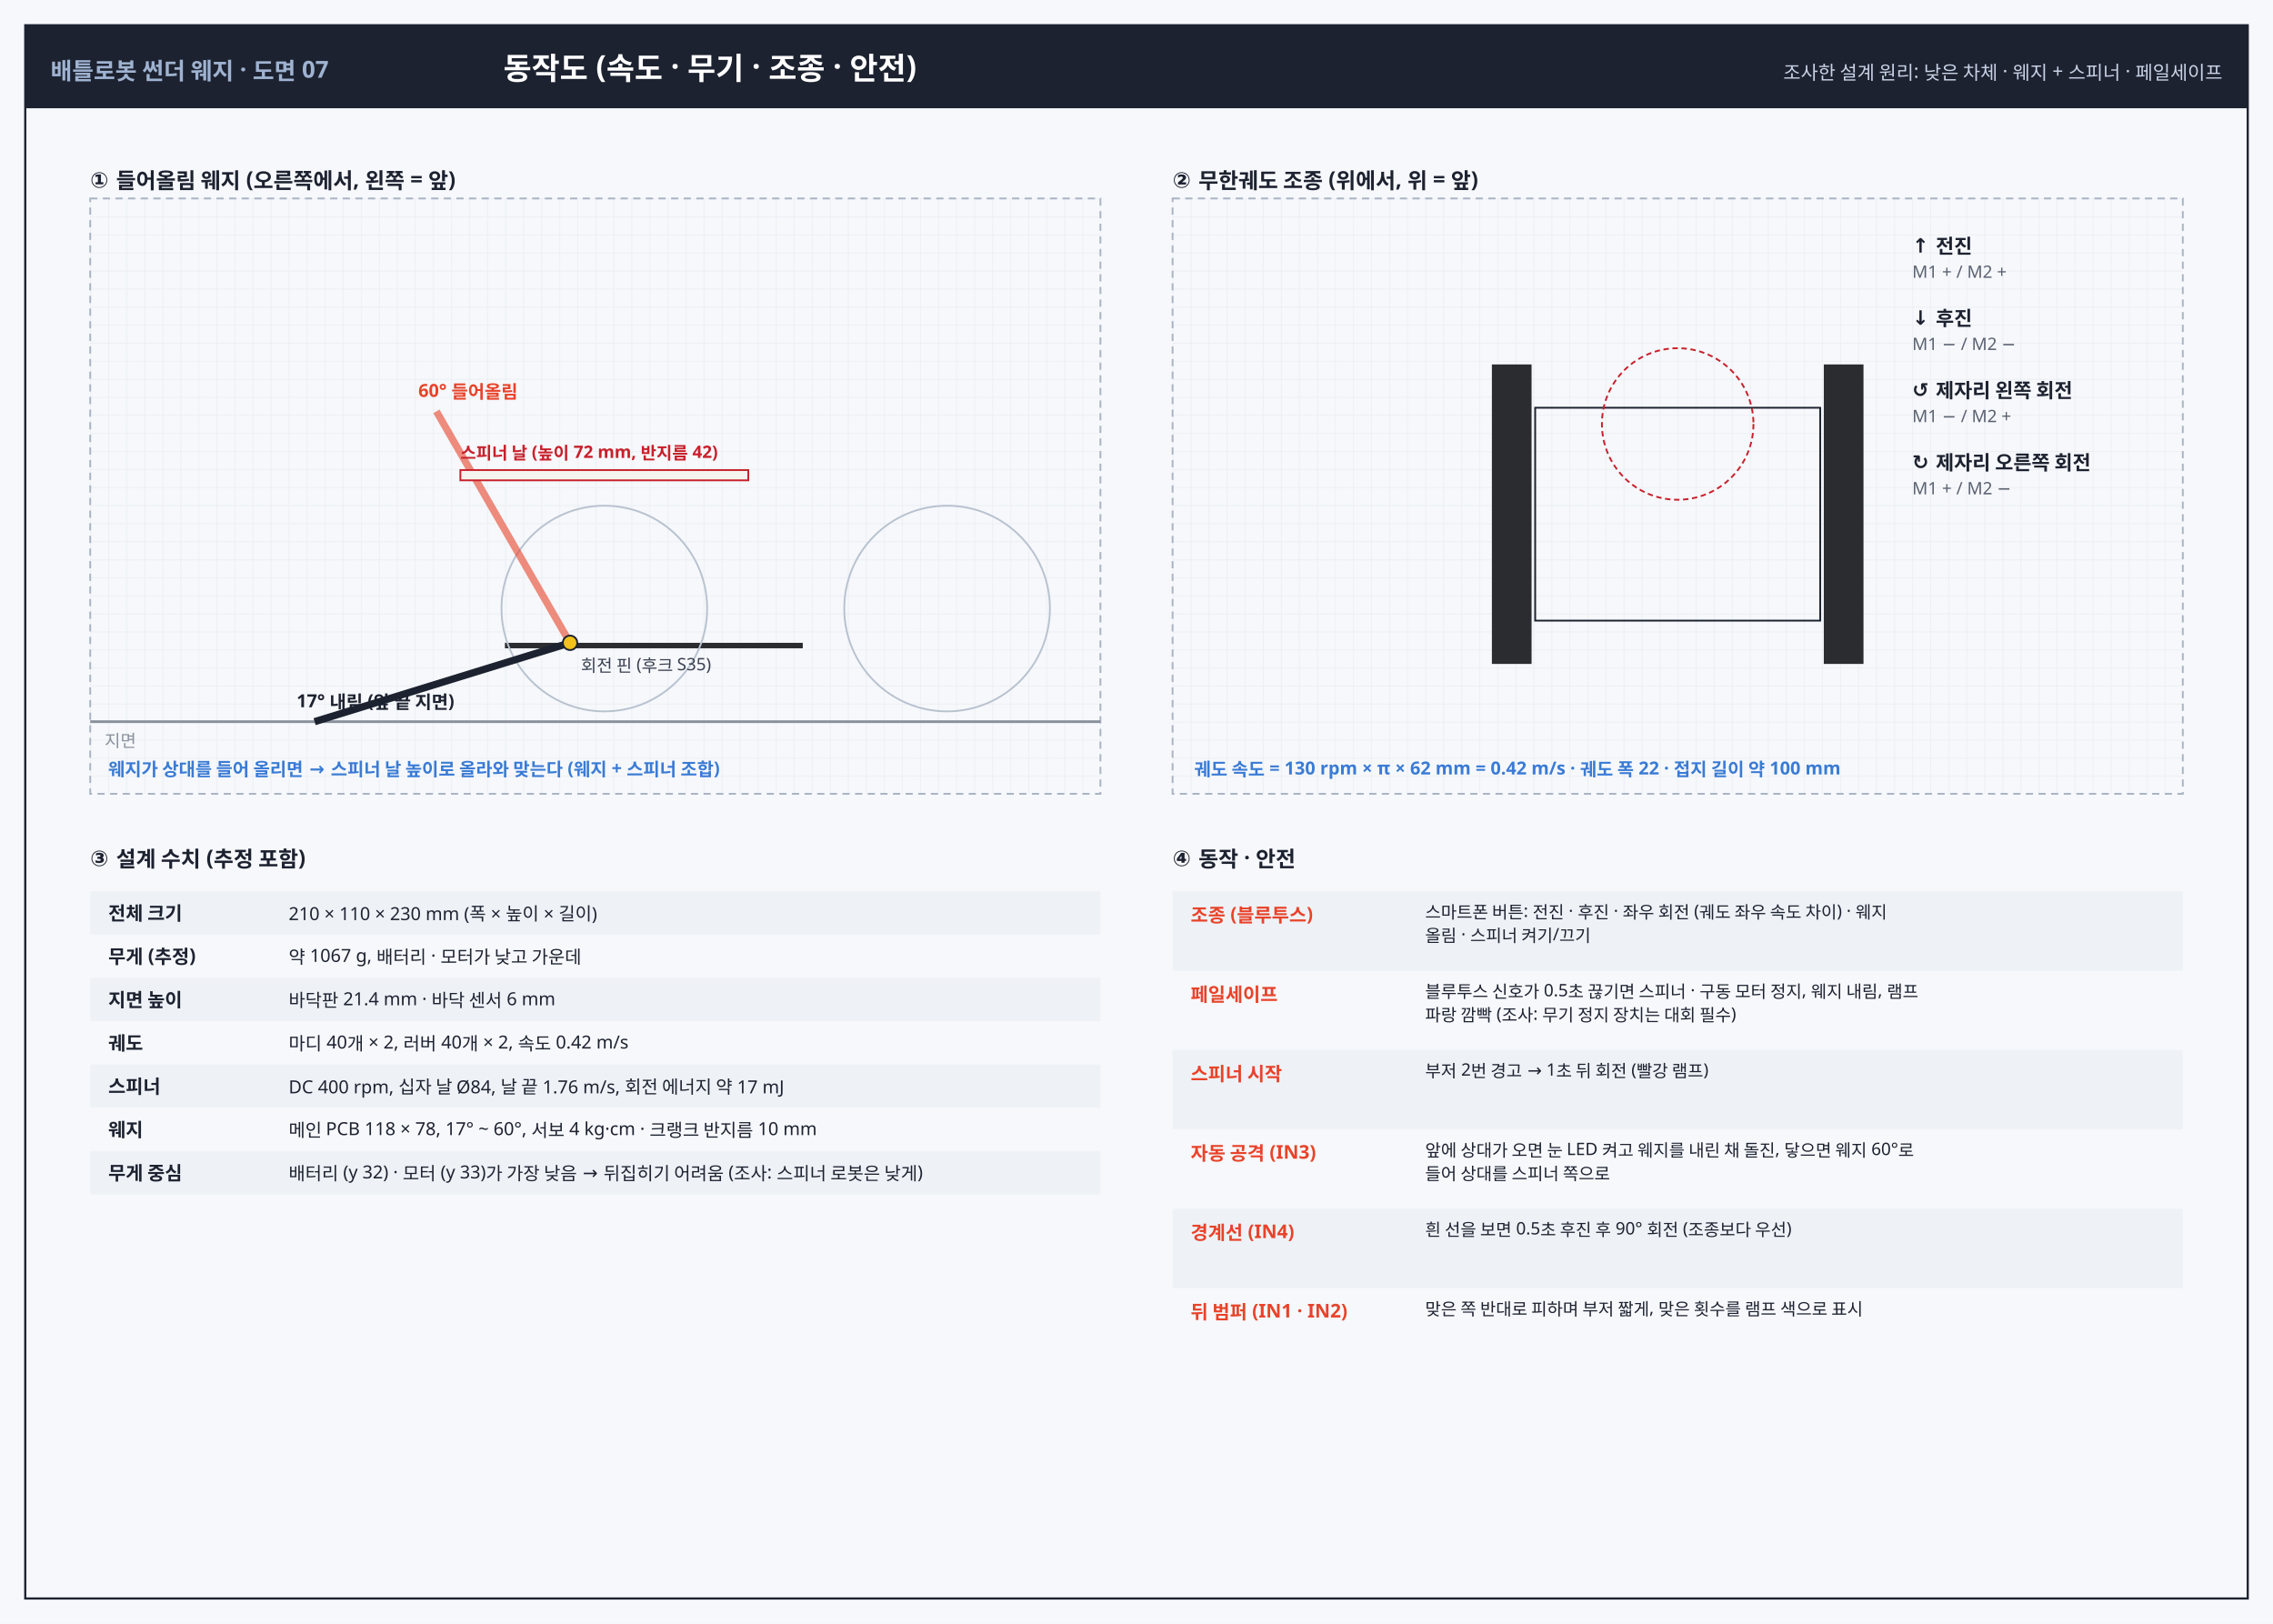
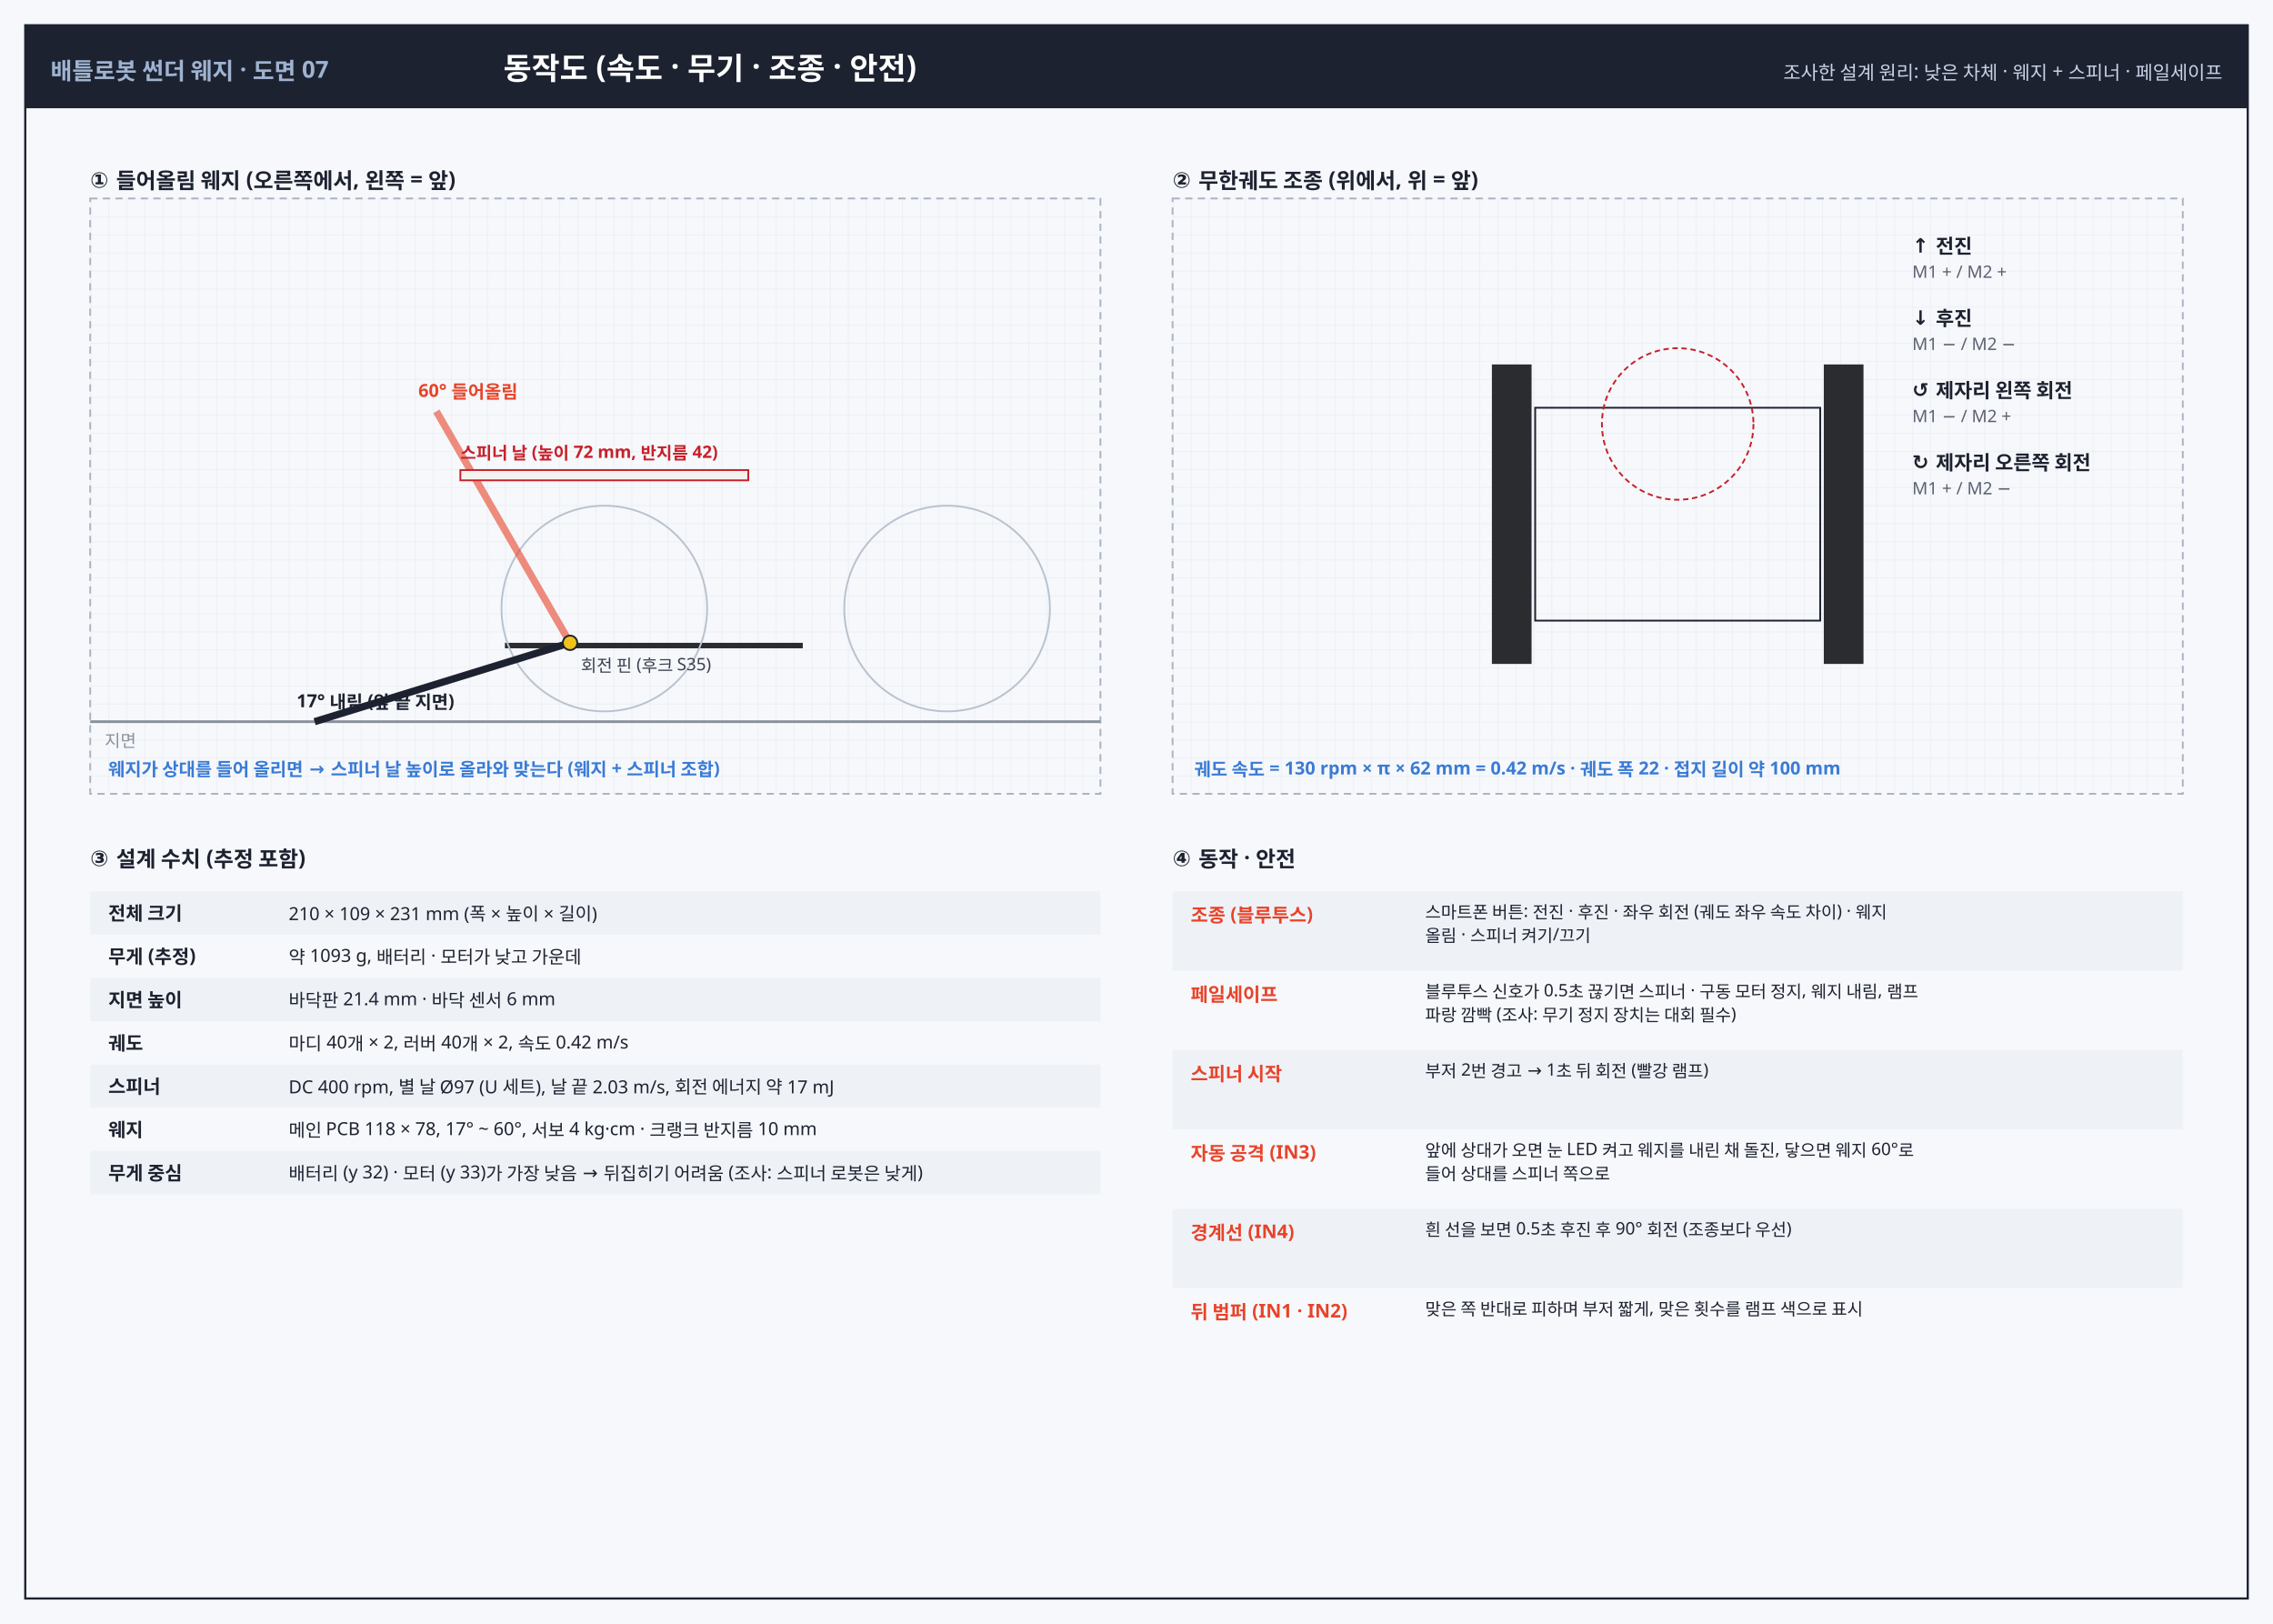
<svg xmlns="http://www.w3.org/2000/svg" viewBox="0 0 1260 900" width="1260" height="900" font-family="JetBrains Mono, 'Noto Sans KR', sans-serif">
  <defs>
    <pattern id="g" width="10" height="10" patternUnits="userSpaceOnUse">
      <path d="M10 0H0V10" fill="none" stroke="#e3e8ef" stroke-width="0.5" />
    </pattern>
  </defs>
  <rect width="100%" height="100%" fill="#f6f8fb" />
  <rect x="14" y="14" width="1232" height="872" fill="none" stroke="#1d2230" stroke-width="1.2" />
  <rect x="14" y="14" width="1232" height="46" fill="#1d2230" />
  <text x="28.0" y="44.0" font-size="13" fill="#9fb3d1" font-weight="700" text-anchor="start">배틀로봇 썬더 웨지 · 도면 07</text>
  <text x="279.0" y="44.0" font-size="17" fill="#ffffff" font-weight="700" text-anchor="start">동작도 (속도 · 무기 · 조종 · 안전)</text>
  <text x="1232.0" y="44.0" font-size="10.5" fill="#c8d3e6" font-weight="400" text-anchor="end">조사한 설계 원리: 낮은 차체 · 웨지 + 스피너 · 페일세이프</text>
  <text x="50.0" y="104.0" font-size="12" fill="#1d2230" font-weight="700" text-anchor="start">① 들어올림 웨지 (오른쪽에서, 왼쪽 = 앞)</text>
  <rect x="50" y="110" width="560" height="330" fill="url(#g)" stroke="#aab4c3" stroke-dasharray="4 3" />
  <line x1="50" y1="400" x2="610" y2="400" stroke="#8a919c" stroke-width="1.5" />
  <text x="58.0" y="414.0" font-size="9.5" fill="#8a919c" font-weight="400" text-anchor="start">지면</text>
  <rect x="279.9" y="356.3" width="165.11" height="3.04" fill="#2b2c30" />
  <circle cx="335.0" cy="337.3" r="57.0" fill="none" stroke="#b9c2cf" />
  <circle cx="525.0" cy="337.3" r="57.0" fill="none" stroke="#b9c2cf" />
  <line x1="316.0" y1="356.3" x2="174.4" y2="400.0" stroke="#1d2230" stroke-width="4.0" stroke-opacity="1" />
  <text x="164.4" y="392.0" font-size="10" fill="#1d2230" font-weight="700" text-anchor="start">17° 내림 (앞 끝 지면)</text>
  <line x1="316.0" y1="356.3" x2="241.9" y2="228.0" stroke="#e8432a" stroke-width="4.0" stroke-opacity="0.6" />
  <text x="231.9" y="220.0" font-size="10" fill="#e8432a" font-weight="700" text-anchor="start">60° 들어올림</text>
  <circle cx="316.0" cy="356.3" r="4" fill="#f2c21b" stroke="#1d2230" />
  <text x="322.0" y="372.3" font-size="9.5" fill="#3a4050" font-weight="400" text-anchor="start">회전 핀 (후크 S35)</text>
  <rect x="255.2" y="260.54" width="159.6" height="5.7" fill="#f4f3ee" stroke="#c8202b" />
  <text x="255.2" y="254.5" font-size="9.5" fill="#c8202b" font-weight="700" text-anchor="start">스피너 날 (높이 72 mm, 반지름 42)</text>
  <text x="60.0" y="430.0" font-size="10" fill="#3a7bd5" font-weight="700" text-anchor="start">웨지가 상대를 들어 올리면 → 스피너 날 높이로 올라와 맞는다 (웨지 + 스피너 조합)</text>
  <text x="650.0" y="104.0" font-size="12" fill="#1d2230" font-weight="700" text-anchor="start">② 무한궤도 조종 (위에서, 위 = 앞)</text>
  <rect x="650" y="110" width="560" height="330" fill="url(#g)" stroke="#aab4c3" stroke-dasharray="4 3" />
  <rect x="827.0" y="202.0" width="22.0" height="166.0" fill="#2b2c30" />
  <rect x="1011.0" y="202.0" width="22.0" height="166.0" fill="#2b2c30" />
  <rect x="851.0" y="226.0" width="158.0" height="118.0" fill="none" stroke="#1d2230" />
  <circle cx="930" cy="235.0" r="42.0" fill="none" stroke="#c8202b" stroke-dasharray="3 2" />
  <text x="1060.0" y="140.0" font-size="11" fill="#1d2230" font-weight="700" text-anchor="start">↑ 전진</text>
  <text x="1060.0" y="154.0" font-size="9.5" fill="#5a6070" font-weight="400" text-anchor="start">M1 + / M2 +</text>
  <text x="1060.0" y="180.0" font-size="11" fill="#1d2230" font-weight="700" text-anchor="start">↓ 후진</text>
  <text x="1060.0" y="194.0" font-size="9.5" fill="#5a6070" font-weight="400" text-anchor="start">M1 − / M2 −</text>
  <text x="1060.0" y="220.0" font-size="11" fill="#1d2230" font-weight="700" text-anchor="start">↺ 제자리 왼쪽 회전</text>
  <text x="1060.0" y="234.0" font-size="9.5" fill="#5a6070" font-weight="400" text-anchor="start">M1 − / M2 +</text>
  <text x="1060.0" y="260.0" font-size="11" fill="#1d2230" font-weight="700" text-anchor="start">↻ 제자리 오른쪽 회전</text>
  <text x="1060.0" y="274.0" font-size="9.5" fill="#5a6070" font-weight="400" text-anchor="start">M1 + / M2 −</text>
  <text x="662.0" y="430.0" font-size="10" fill="#3a7bd5" font-weight="700" text-anchor="start">궤도 속도 = 130 rpm × π × 62 mm = 0.42 m/s · 궤도 폭 22 · 접지 길이 약 100 mm</text>
  <text x="50.0" y="480.0" font-size="12" fill="#1d2230" font-weight="700" text-anchor="start">③ 설계 수치 (추정 포함)</text>
  <rect x="50" y="494" width="560" height="24" fill="#eef2f7" />
  <text x="60.0" y="510.0" font-size="10.5" fill="#1d2230" font-weight="700" text-anchor="start">전체 크기</text>
-   <text x="160.0" y="510.0" font-size="10" fill="#1d2230" font-weight="400" text-anchor="start">210 × 110 × 230 mm (폭 × 높이 × 길이)</text>
+   <text x="160.0" y="510.0" font-size="10" fill="#1d2230" font-weight="400" text-anchor="start">210 × 109 × 231 mm (폭 × 높이 × 길이)</text>
  <text x="60.0" y="534.0" font-size="10.5" fill="#1d2230" font-weight="700" text-anchor="start">무게 (추정)</text>
-   <text x="160.0" y="534.0" font-size="10" fill="#1d2230" font-weight="400" text-anchor="start">약 1067 g, 배터리 · 모터가 낮고 가운데</text>
+   <text x="160.0" y="534.0" font-size="10" fill="#1d2230" font-weight="400" text-anchor="start">약 1093 g, 배터리 · 모터가 낮고 가운데</text>
  <rect x="50" y="542" width="560" height="24" fill="#eef2f7" />
  <text x="60.0" y="558.0" font-size="10.5" fill="#1d2230" font-weight="700" text-anchor="start">지면 높이</text>
  <text x="160.0" y="558.0" font-size="10" fill="#1d2230" font-weight="400" text-anchor="start">바닥판 21.4 mm · 바닥 센서 6 mm</text>
  <text x="60.0" y="582.0" font-size="10.5" fill="#1d2230" font-weight="700" text-anchor="start">궤도</text>
  <text x="160.0" y="582.0" font-size="10" fill="#1d2230" font-weight="400" text-anchor="start">마디 40개 × 2, 러버 40개 × 2, 속도 0.42 m/s</text>
  <rect x="50" y="590" width="560" height="24" fill="#eef2f7" />
  <text x="60.0" y="606.0" font-size="10.5" fill="#1d2230" font-weight="700" text-anchor="start">스피너</text>
-   <text x="160.0" y="606.0" font-size="10" fill="#1d2230" font-weight="400" text-anchor="start">DC 400 rpm, 십자 날 Ø84, 날 끝 1.76 m/s, 회전 에너지 약 17 mJ</text>
+   <text x="160.0" y="606.0" font-size="10" fill="#1d2230" font-weight="400" text-anchor="start">DC 400 rpm, 별 날 Ø97 (U 세트), 날 끝 2.03 m/s, 회전 에너지 약 17 mJ</text>
  <text x="60.0" y="630.0" font-size="10.5" fill="#1d2230" font-weight="700" text-anchor="start">웨지</text>
  <text x="160.0" y="630.0" font-size="10" fill="#1d2230" font-weight="400" text-anchor="start">메인 PCB 118 × 78, 17° ~ 60°, 서보 4 kg·cm · 크랭크 반지름 10 mm</text>
  <rect x="50" y="638" width="560" height="24" fill="#eef2f7" />
  <text x="60.0" y="654.0" font-size="10.5" fill="#1d2230" font-weight="700" text-anchor="start">무게 중심</text>
  <text x="160.0" y="654.0" font-size="10" fill="#1d2230" font-weight="400" text-anchor="start">배터리 (y 32) · 모터 (y 33)가 가장 낮음 → 뒤집히기 어려움 (조사: 스피너 로봇은 낮게)</text>
  <text x="650.0" y="480.0" font-size="12" fill="#1d2230" font-weight="700" text-anchor="start">④ 동작 · 안전</text>
  <rect x="650" y="494" width="560" height="44" fill="#eef2f7" />
  <text x="660.0" y="511.0" font-size="10.5" fill="#e8432a" font-weight="700" text-anchor="start">조종 (블루투스)</text>
  <text x="790.0" y="509.0" font-size="9.5" fill="#1d2230" font-weight="400" text-anchor="start">스마트폰 버튼: 전진 · 후진 · 좌우 회전 (궤도 좌우 속도 차이) · 웨지</text>
  <text x="790.0" y="522.0" font-size="9.5" fill="#1d2230" font-weight="400" text-anchor="start">올림 · 스피너 켜기/끄기</text>
  <text x="660.0" y="555.0" font-size="10.5" fill="#e8432a" font-weight="700" text-anchor="start">페일세이프</text>
  <text x="790.0" y="553.0" font-size="9.5" fill="#1d2230" font-weight="400" text-anchor="start">블루투스 신호가 0.5초 끊기면 스피너 · 구동 모터 정지, 웨지 내림, 램프</text>
  <text x="790.0" y="566.0" font-size="9.5" fill="#1d2230" font-weight="400" text-anchor="start">파랑 깜빡 (조사: 무기 정지 장치는 대회 필수)</text>
  <rect x="650" y="582" width="560" height="44" fill="#eef2f7" />
  <text x="660.0" y="599.0" font-size="10.5" fill="#e8432a" font-weight="700" text-anchor="start">스피너 시작</text>
  <text x="790.0" y="597.0" font-size="9.5" fill="#1d2230" font-weight="400" text-anchor="start">부저 2번 경고 → 1초 뒤 회전 (빨강 램프)</text>
  <text x="660.0" y="643.0" font-size="10.5" fill="#e8432a" font-weight="700" text-anchor="start">자동 공격 (IN3)</text>
  <text x="790.0" y="641.0" font-size="9.5" fill="#1d2230" font-weight="400" text-anchor="start">앞에 상대가 오면 눈 LED 켜고 웨지를 내린 채 돌진, 닿으면 웨지 60°로</text>
  <text x="790.0" y="654.0" font-size="9.5" fill="#1d2230" font-weight="400" text-anchor="start">들어 상대를 스피너 쪽으로</text>
  <rect x="650" y="670" width="560" height="44" fill="#eef2f7" />
  <text x="660.0" y="687.0" font-size="10.5" fill="#e8432a" font-weight="700" text-anchor="start">경계선 (IN4)</text>
  <text x="790.0" y="685.0" font-size="9.5" fill="#1d2230" font-weight="400" text-anchor="start">흰 선을 보면 0.5초 후진 후 90° 회전 (조종보다 우선)</text>
  <text x="660.0" y="731.0" font-size="10.5" fill="#e8432a" font-weight="700" text-anchor="start">뒤 범퍼 (IN1 · IN2)</text>
  <text x="790.0" y="729.0" font-size="9.5" fill="#1d2230" font-weight="400" text-anchor="start">맞은 쪽 반대로 피하며 부저 짧게, 맞은 횟수를 램프 색으로 표시</text>
</svg>
